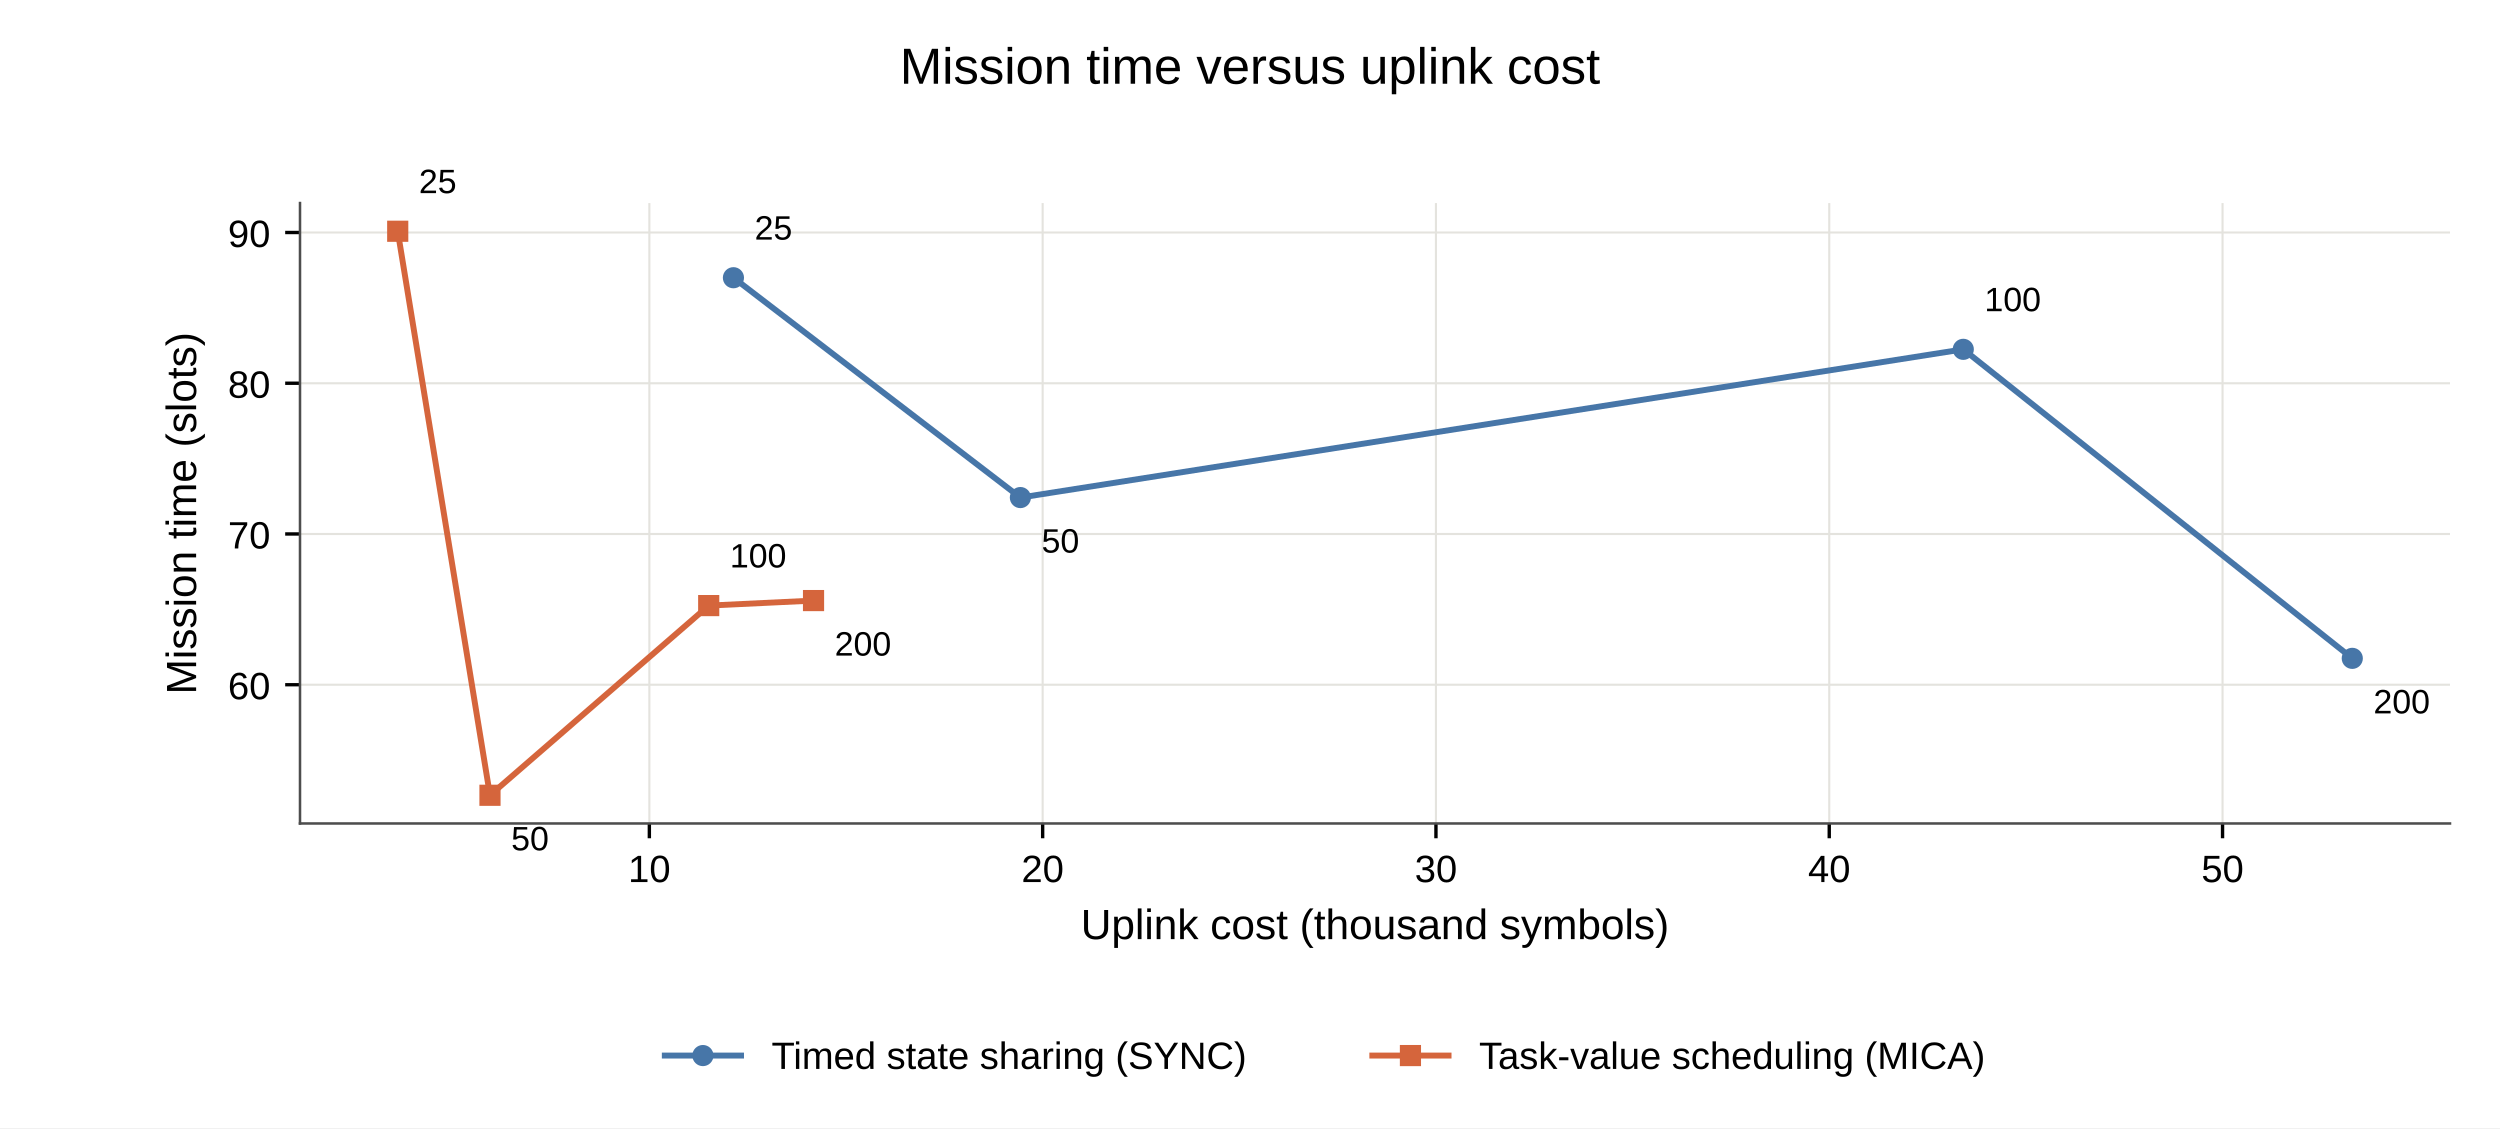
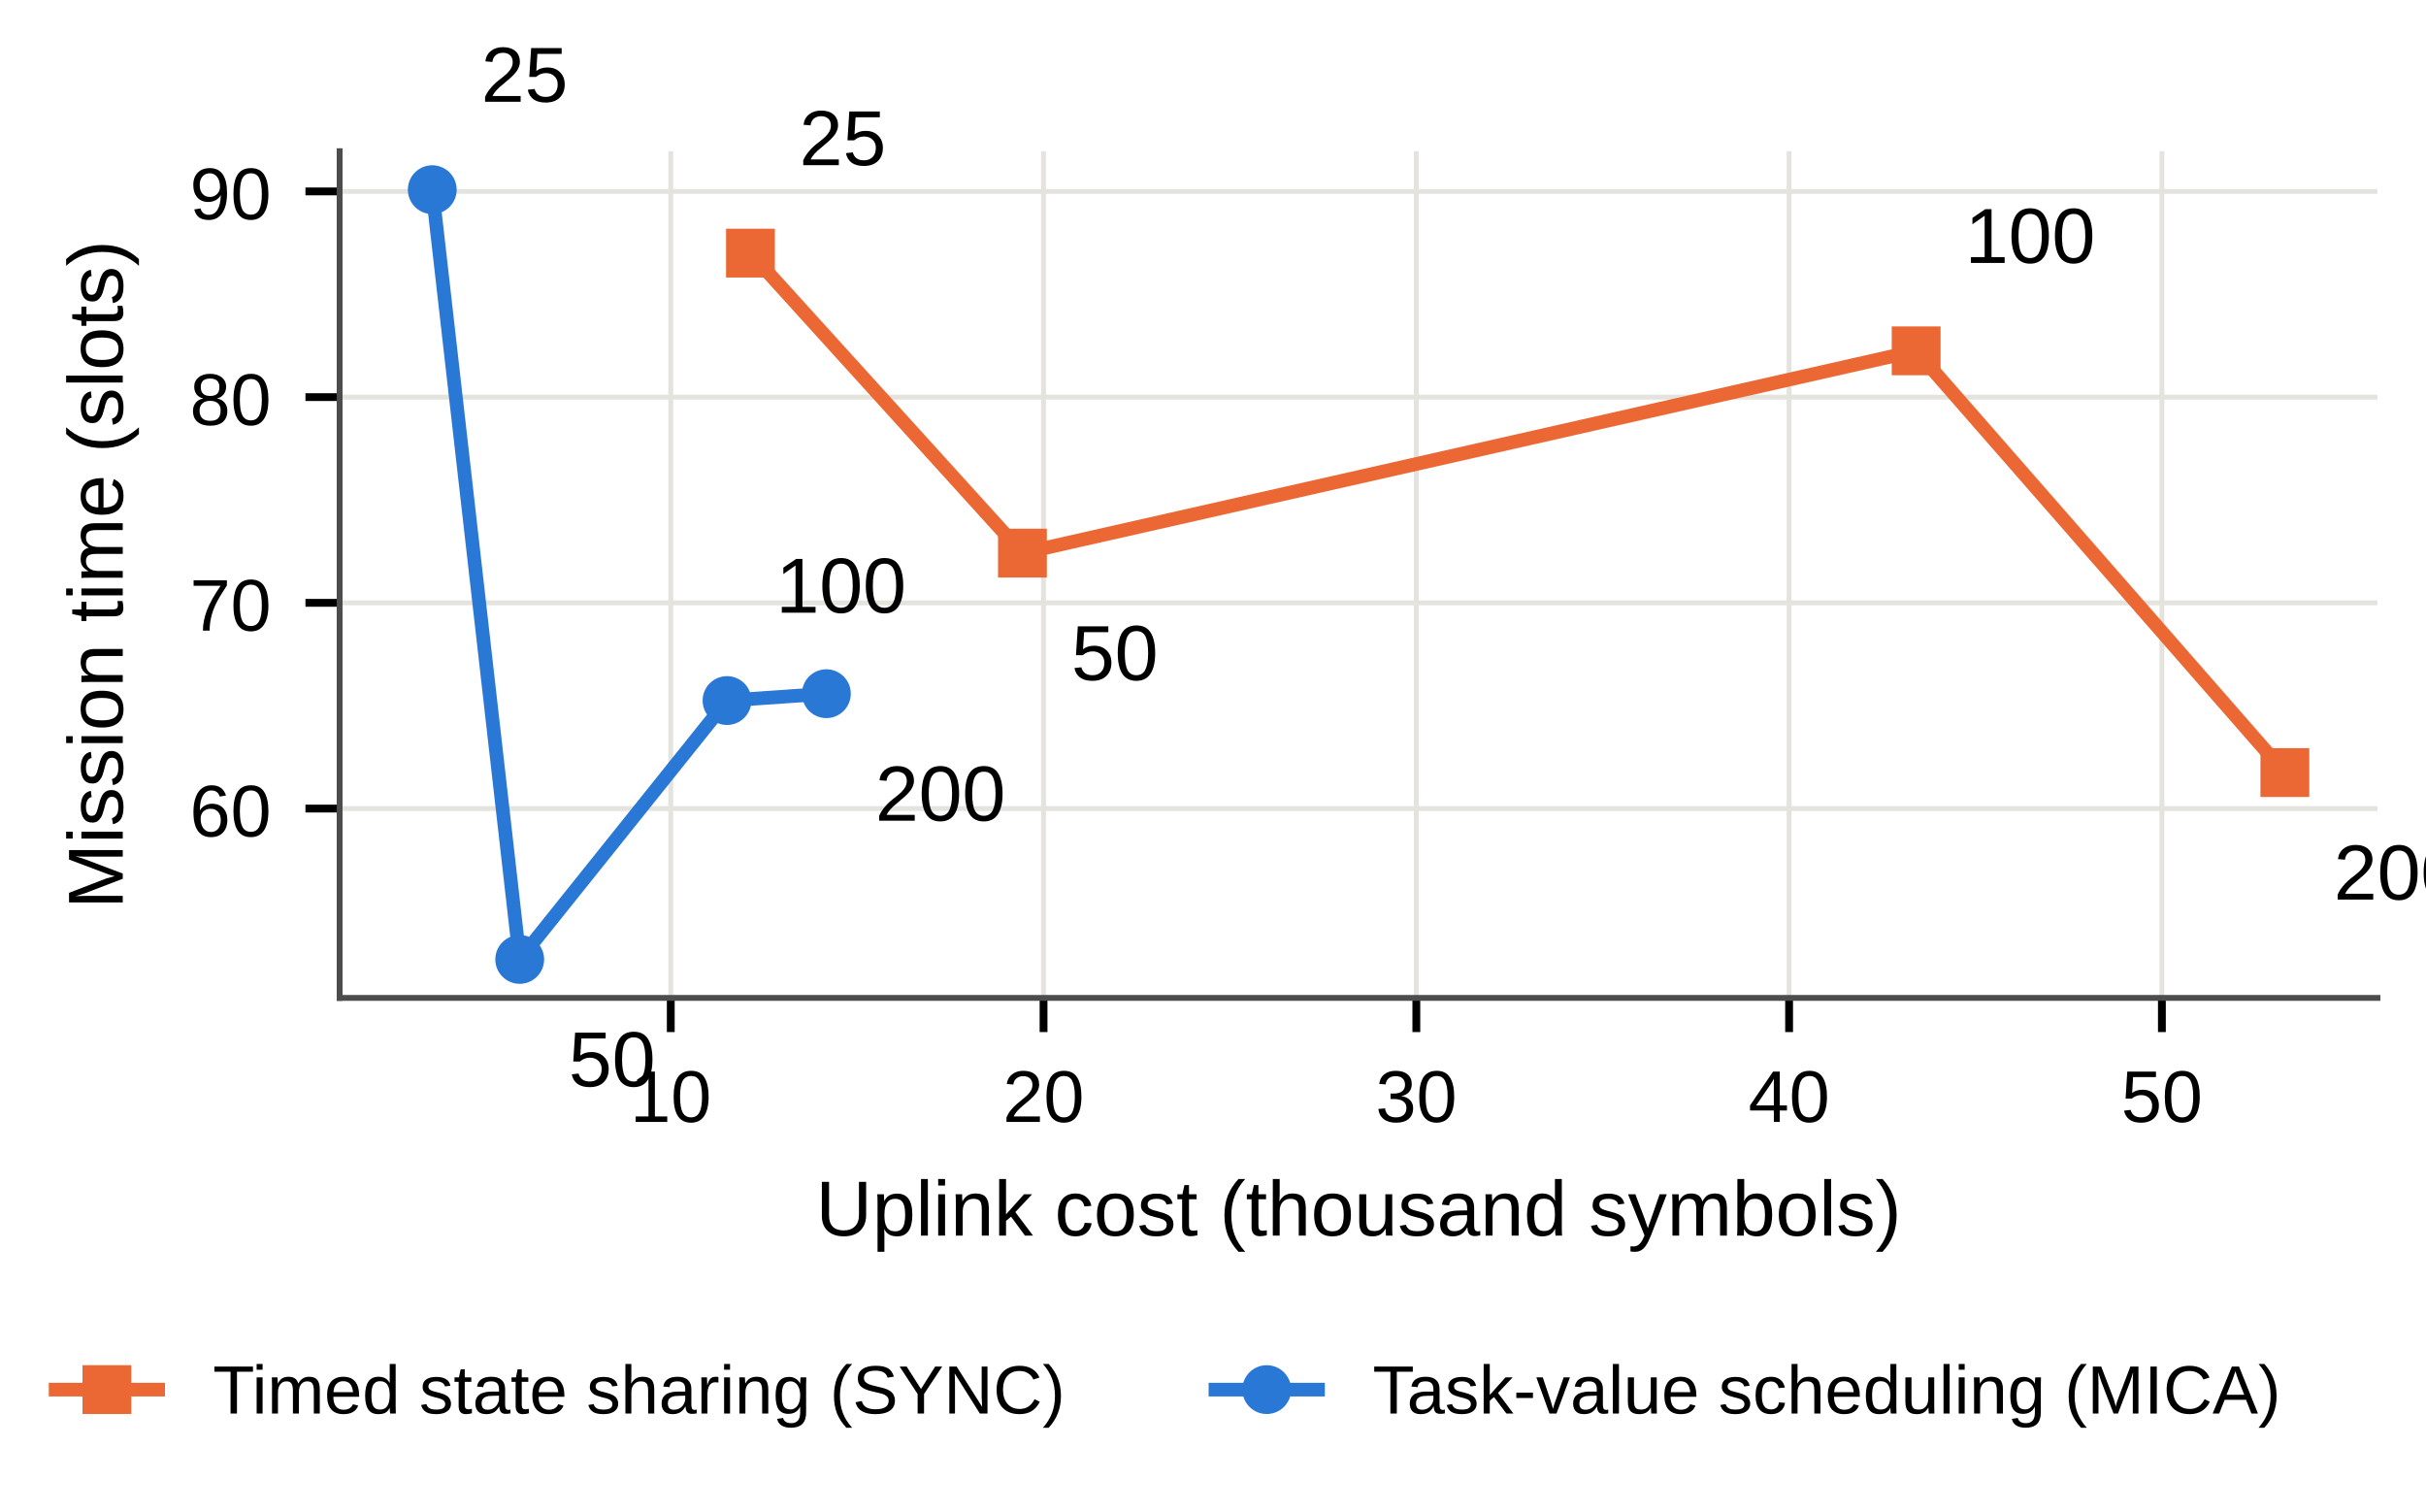
- <svg xmlns="http://www.w3.org/2000/svg" xmlns:xlink="http://www.w3.org/1999/xlink" width="590.4pt" height="266.4pt" viewBox="0 0 590.4 266.4" version="1.1">
+ <svg xmlns="http://www.w3.org/2000/svg" xmlns:xlink="http://www.w3.org/1999/xlink" width="248.4pt" height="154.8pt" viewBox="0 0 248.4 154.8" version="1.1">
  <defs>
    <style type="text/css">*{stroke-linejoin: round; stroke-linecap: butt}</style>
  </defs>
  <g id="figure_1">
    <g id="patch_1">
-       <path d="M 0 266.4  L 590.4 266.4  L 590.4 0  L 0 0  z " style="fill: #ffffff" />
+       <path d="M 0 154.8  L 248.4 154.8  L 248.4 0  L 0 0  z " style="fill: #ffffff" />
    </g>
    <g id="axes_1">
      <g id="patch_2">
-         <path d="M 70.848 194.472  L 578.592 194.472  L 578.592 47.952  L 70.848 47.952  z " style="fill: #ffffff" />
+         <path d="M 34.776 102.168  L 243.432 102.168  L 243.432 15.48  L 34.776 15.48  z " style="fill: #ffffff" />
      </g>
      <g id="matplotlib.axis_1">
        <g id="xtick_1">
          <g id="line2d_1">
-             <path d="M 153.351 194.472  L 153.351 47.952  " clip-path="url(#pe5249be730)" style="fill: none; stroke: #e4e3de; stroke-width: 0.5; stroke-linecap: square" />
+             <path d="M 68.68 102.168  L 68.68 15.48  " clip-path="url(#p27257aeec2)" style="fill: none; stroke: #e4e3de; stroke-width: 0.5; stroke-linecap: square" />
          </g>
          <g id="line2d_2">
            <defs>
-               <path id="meaee591552" d="M 0 0  L 0 3.5  " style="stroke: #000000; stroke-width: 0.8" />
+               <path id="m9ad77fd5ea" d="M 0 0  L 0 3.5  " style="stroke: #000000; stroke-width: 0.8" />
            </defs>
            <g>
-               <use xlink:href="#meaee591552" x="153.351" y="194.472" style="stroke: #000000; stroke-width: 0.8" />
+               <use xlink:href="#m9ad77fd5ea" x="68.68" y="102.168" style="stroke: #000000; stroke-width: 0.8" />
            </g>
          </g>
          <g id="text_1">
-             <text style="font-size: 9px; font-family: 'Arial', 'DejaVu Sans', 'Liberation Sans', sans-serif; text-anchor: middle" x="153.351" y="208.311" transform="rotate(-0 153.3512 208.3106)">10</text>
+             <text style="font-size: 7.5px; font-family: 'Arial', 'DejaVu Sans', 'Liberation Sans', sans-serif; text-anchor: middle" x="68.68" y="114.867" transform="rotate(-0 68.68047 114.8668)">10</text>
          </g>
        </g>
        <g id="xtick_2">
          <g id="line2d_3">
-             <path d="M 246.233 194.472  L 246.233 47.952  " clip-path="url(#pe5249be730)" style="fill: none; stroke: #e4e3de; stroke-width: 0.5; stroke-linecap: square" />
+             <path d="M 106.85 102.168  L 106.85 15.48  " clip-path="url(#p27257aeec2)" style="fill: none; stroke: #e4e3de; stroke-width: 0.5; stroke-linecap: square" />
          </g>
          <g id="line2d_4">
            <g>
-               <use xlink:href="#meaee591552" x="246.233" y="194.472" style="stroke: #000000; stroke-width: 0.8" />
+               <use xlink:href="#m9ad77fd5ea" x="106.85" y="102.168" style="stroke: #000000; stroke-width: 0.8" />
            </g>
          </g>
          <g id="text_2">
-             <text style="font-size: 9px; font-family: 'Arial', 'DejaVu Sans', 'Liberation Sans', sans-serif; text-anchor: middle" x="246.233" y="208.311" transform="rotate(-0 246.2326 208.3106)">20</text>
+             <text style="font-size: 7.5px; font-family: 'Arial', 'DejaVu Sans', 'Liberation Sans', sans-serif; text-anchor: middle" x="106.85" y="114.867" transform="rotate(-0 106.8498 114.8668)">20</text>
          </g>
        </g>
        <g id="xtick_3">
          <g id="line2d_5">
-             <path d="M 339.114 194.472  L 339.114 47.952  " clip-path="url(#pe5249be730)" style="fill: none; stroke: #e4e3de; stroke-width: 0.5; stroke-linecap: square" />
+             <path d="M 145.019 102.168  L 145.019 15.48  " clip-path="url(#p27257aeec2)" style="fill: none; stroke: #e4e3de; stroke-width: 0.5; stroke-linecap: square" />
          </g>
          <g id="line2d_6">
            <g>
-               <use xlink:href="#meaee591552" x="339.114" y="194.472" style="stroke: #000000; stroke-width: 0.8" />
+               <use xlink:href="#m9ad77fd5ea" x="145.019" y="102.168" style="stroke: #000000; stroke-width: 0.8" />
            </g>
          </g>
          <g id="text_3">
-             <text style="font-size: 9px; font-family: 'Arial', 'DejaVu Sans', 'Liberation Sans', sans-serif; text-anchor: middle" x="339.114" y="208.311" transform="rotate(-0 339.1139 208.3106)">30</text>
+             <text style="font-size: 7.5px; font-family: 'Arial', 'DejaVu Sans', 'Liberation Sans', sans-serif; text-anchor: middle" x="145.019" y="114.867" transform="rotate(-0 145.0191 114.8668)">30</text>
          </g>
        </g>
        <g id="xtick_4">
          <g id="line2d_7">
-             <path d="M 431.995 194.472  L 431.995 47.952  " clip-path="url(#pe5249be730)" style="fill: none; stroke: #e4e3de; stroke-width: 0.5; stroke-linecap: square" />
+             <path d="M 183.188 102.168  L 183.188 15.48  " clip-path="url(#p27257aeec2)" style="fill: none; stroke: #e4e3de; stroke-width: 0.5; stroke-linecap: square" />
          </g>
          <g id="line2d_8">
            <g>
-               <use xlink:href="#meaee591552" x="431.995" y="194.472" style="stroke: #000000; stroke-width: 0.8" />
+               <use xlink:href="#m9ad77fd5ea" x="183.188" y="102.168" style="stroke: #000000; stroke-width: 0.8" />
            </g>
          </g>
          <g id="text_4">
-             <text style="font-size: 9px; font-family: 'Arial', 'DejaVu Sans', 'Liberation Sans', sans-serif; text-anchor: middle" x="431.995" y="208.311" transform="rotate(-0 431.9952 208.3106)">40</text>
+             <text style="font-size: 7.5px; font-family: 'Arial', 'DejaVu Sans', 'Liberation Sans', sans-serif; text-anchor: middle" x="183.188" y="114.867" transform="rotate(-0 183.1885 114.8668)">40</text>
          </g>
        </g>
        <g id="xtick_5">
          <g id="line2d_9">
-             <path d="M 524.877 194.472  L 524.877 47.952  " clip-path="url(#pe5249be730)" style="fill: none; stroke: #e4e3de; stroke-width: 0.5; stroke-linecap: square" />
+             <path d="M 221.358 102.168  L 221.358 15.48  " clip-path="url(#p27257aeec2)" style="fill: none; stroke: #e4e3de; stroke-width: 0.5; stroke-linecap: square" />
          </g>
          <g id="line2d_10">
            <g>
-               <use xlink:href="#meaee591552" x="524.877" y="194.472" style="stroke: #000000; stroke-width: 0.8" />
+               <use xlink:href="#m9ad77fd5ea" x="221.358" y="102.168" style="stroke: #000000; stroke-width: 0.8" />
            </g>
          </g>
          <g id="text_5">
-             <text style="font-size: 9px; font-family: 'Arial', 'DejaVu Sans', 'Liberation Sans', sans-serif; text-anchor: middle" x="524.877" y="208.311" transform="rotate(-0 524.8766 208.3106)">50</text>
+             <text style="font-size: 7.5px; font-family: 'Arial', 'DejaVu Sans', 'Liberation Sans', sans-serif; text-anchor: middle" x="221.358" y="114.867" transform="rotate(-0 221.3578 114.8668)">50</text>
          </g>
        </g>
        <g id="text_6">
-           <text style="font-size: 10px; font-family: 'Arial', 'DejaVu Sans', 'Liberation Sans', sans-serif; text-anchor: middle" x="324.72" y="221.781" transform="rotate(-0 324.72 221.7808)">Uplink cost (thousand symbols)</text>
+           <text style="font-size: 8px; font-family: 'Arial', 'DejaVu Sans', 'Liberation Sans', sans-serif; text-anchor: middle" x="139.104" y="126.505" transform="rotate(-0 139.104 126.5053)">Uplink cost (thousand symbols)</text>
        </g>
      </g>
      <g id="matplotlib.axis_2">
        <g id="ytick_1">
          <g id="line2d_11">
-             <path d="M 70.848 161.706  L 578.592 161.706  " clip-path="url(#pe5249be730)" style="fill: none; stroke: #e4e3de; stroke-width: 0.5; stroke-linecap: square" />
+             <path d="M 34.776 82.782  L 243.432 82.782  " clip-path="url(#p27257aeec2)" style="fill: none; stroke: #e4e3de; stroke-width: 0.5; stroke-linecap: square" />
          </g>
          <g id="line2d_12">
            <defs>
-               <path id="mc101bb9b0b" d="M 0 0  L -3.5 0  " style="stroke: #000000; stroke-width: 0.8" />
+               <path id="mc49b03edfa" d="M 0 0  L -3.5 0  " style="stroke: #000000; stroke-width: 0.8" />
            </defs>
            <g>
-               <use xlink:href="#mc101bb9b0b" x="70.848" y="161.706" style="stroke: #000000; stroke-width: 0.8" />
+               <use xlink:href="#mc49b03edfa" x="34.776" y="82.782" style="stroke: #000000; stroke-width: 0.8" />
            </g>
          </g>
          <g id="text_7">
-             <text style="font-size: 9px; font-family: 'Arial', 'DejaVu Sans', 'Liberation Sans', sans-serif; text-anchor: end" x="63.848" y="165.125" transform="rotate(-0 63.848 165.1253)">60</text>
+             <text style="font-size: 7.5px; font-family: 'Arial', 'DejaVu Sans', 'Liberation Sans', sans-serif; text-anchor: end" x="27.776" y="85.632" transform="rotate(-0 27.776 85.63153)">60</text>
          </g>
        </g>
        <g id="ytick_2">
          <g id="line2d_13">
-             <path d="M 70.848 126.107  L 578.592 126.107  " clip-path="url(#pe5249be730)" style="fill: none; stroke: #e4e3de; stroke-width: 0.5; stroke-linecap: square" />
+             <path d="M 34.776 61.72  L 243.432 61.72  " clip-path="url(#p27257aeec2)" style="fill: none; stroke: #e4e3de; stroke-width: 0.5; stroke-linecap: square" />
          </g>
          <g id="line2d_14">
            <g>
-               <use xlink:href="#mc101bb9b0b" x="70.848" y="126.107" style="stroke: #000000; stroke-width: 0.8" />
+               <use xlink:href="#mc49b03edfa" x="34.776" y="61.72" style="stroke: #000000; stroke-width: 0.8" />
            </g>
          </g>
          <g id="text_8">
-             <text style="font-size: 9px; font-family: 'Arial', 'DejaVu Sans', 'Liberation Sans', sans-serif; text-anchor: end" x="63.848" y="129.526" transform="rotate(-0 63.848 129.5262)">70</text>
+             <text style="font-size: 7.5px; font-family: 'Arial', 'DejaVu Sans', 'Liberation Sans', sans-serif; text-anchor: end" x="27.776" y="64.569" transform="rotate(-0 27.776 64.56945)">70</text>
          </g>
        </g>
        <g id="ytick_3">
          <g id="line2d_15">
-             <path d="M 70.848 90.508  L 578.592 90.508  " clip-path="url(#pe5249be730)" style="fill: none; stroke: #e4e3de; stroke-width: 0.5; stroke-linecap: square" />
+             <path d="M 34.776 40.658  L 243.432 40.658  " clip-path="url(#p27257aeec2)" style="fill: none; stroke: #e4e3de; stroke-width: 0.5; stroke-linecap: square" />
          </g>
          <g id="line2d_16">
            <g>
-               <use xlink:href="#mc101bb9b0b" x="70.848" y="90.508" style="stroke: #000000; stroke-width: 0.8" />
+               <use xlink:href="#mc49b03edfa" x="34.776" y="40.658" style="stroke: #000000; stroke-width: 0.8" />
            </g>
          </g>
          <g id="text_9">
-             <text style="font-size: 9px; font-family: 'Arial', 'DejaVu Sans', 'Liberation Sans', sans-serif; text-anchor: end" x="63.848" y="93.927" transform="rotate(-0 63.848 93.92706)">80</text>
+             <text style="font-size: 7.5px; font-family: 'Arial', 'DejaVu Sans', 'Liberation Sans', sans-serif; text-anchor: end" x="27.776" y="43.507" transform="rotate(-0 27.776 43.50737)">80</text>
          </g>
        </g>
        <g id="ytick_4">
          <g id="line2d_17">
-             <path d="M 70.848 54.909  L 578.592 54.909  " clip-path="url(#pe5249be730)" style="fill: none; stroke: #e4e3de; stroke-width: 0.5; stroke-linecap: square" />
+             <path d="M 34.776 19.596  L 243.432 19.596  " clip-path="url(#p27257aeec2)" style="fill: none; stroke: #e4e3de; stroke-width: 0.5; stroke-linecap: square" />
          </g>
          <g id="line2d_18">
            <g>
-               <use xlink:href="#mc101bb9b0b" x="70.848" y="54.909" style="stroke: #000000; stroke-width: 0.8" />
+               <use xlink:href="#mc49b03edfa" x="34.776" y="19.596" style="stroke: #000000; stroke-width: 0.8" />
            </g>
          </g>
          <g id="text_10">
-             <text style="font-size: 9px; font-family: 'Arial', 'DejaVu Sans', 'Liberation Sans', sans-serif; text-anchor: end" x="63.848" y="58.328" transform="rotate(-0 63.848 58.32796)">90</text>
+             <text style="font-size: 7.5px; font-family: 'Arial', 'DejaVu Sans', 'Liberation Sans', sans-serif; text-anchor: end" x="27.776" y="22.445" transform="rotate(-0 27.776 22.4453)">90</text>
          </g>
        </g>
        <g id="text_11">
-           <text style="font-size: 10px; font-family: 'Arial', 'DejaVu Sans', 'Liberation Sans', sans-serif; text-anchor: middle" x="46.316" y="121.212" transform="rotate(-90 46.31581 121.212)">Mission time (slots)</text>
+           <text style="font-size: 8px; font-family: 'Arial', 'DejaVu Sans', 'Liberation Sans', sans-serif; text-anchor: middle" x="12.569" y="58.824" transform="rotate(-90 12.5685 58.824)">Mission time (slots)</text>
        </g>
      </g>
      <g id="line2d_19">
-         <path d="M 173.208 65.588  L 240.975 117.504  L 463.648 82.498  L 555.513 155.476  " clip-path="url(#pe5249be730)" style="fill: none; stroke: #4776a8; stroke-width: 1.4; stroke-linecap: square" />
+         <path d="M 76.841 25.915  L 104.689 56.63  L 196.196 35.919  L 233.948 79.096  " clip-path="url(#p27257aeec2)" style="fill: none; stroke: #eb6834; stroke-width: 1.4; stroke-linecap: square" />
        <defs>
-           <path id="me2e5c0da14" d="M 0 2  C 0.53 2 1.039 1.789 1.414 1.414  C 1.789 1.039 2 0.53 2 0  C 2 -0.53 1.789 -1.039 1.414 -1.414  C 1.039 -1.789 0.53 -2 0 -2  C -0.53 -2 -1.039 -1.789 -1.414 -1.414  C -1.789 -1.039 -2 -0.53 -2 0  C -2 0.53 -1.789 1.039 -1.414 1.414  C -1.039 1.789 -0.53 2 0 2  z " style="stroke: #4776a8" />
+           <path id="mf889304ca5" d="M -2 2  L 2 2  L 2 -2  L -2 -2  z " style="stroke: #eb6834; stroke-linejoin: miter" />
        </defs>
-         <g clip-path="url(#pe5249be730)">
-           <use xlink:href="#me2e5c0da14" x="173.208" y="65.588" style="fill: #4776a8; stroke: #4776a8" />
-           <use xlink:href="#me2e5c0da14" x="240.975" y="117.504" style="fill: #4776a8; stroke: #4776a8" />
-           <use xlink:href="#me2e5c0da14" x="463.648" y="82.498" style="fill: #4776a8; stroke: #4776a8" />
-           <use xlink:href="#me2e5c0da14" x="555.513" y="155.476" style="fill: #4776a8; stroke: #4776a8" />
+         <g clip-path="url(#p27257aeec2)">
+           <use xlink:href="#mf889304ca5" x="76.841" y="25.915" style="fill: #eb6834; stroke: #eb6834; stroke-linejoin: miter" />
+           <use xlink:href="#mf889304ca5" x="104.689" y="56.63" style="fill: #eb6834; stroke: #eb6834; stroke-linejoin: miter" />
+           <use xlink:href="#mf889304ca5" x="196.196" y="35.919" style="fill: #eb6834; stroke: #eb6834; stroke-linejoin: miter" />
+           <use xlink:href="#mf889304ca5" x="233.948" y="79.096" style="fill: #eb6834; stroke: #eb6834; stroke-linejoin: miter" />
        </g>
      </g>
      <g id="line2d_20">
-         <path d="M 93.927 54.612  L 115.715 187.812  L 167.369 143.016  L 192.123 141.83  " clip-path="url(#pe5249be730)" style="fill: none; stroke: #d5653c; stroke-width: 1.4; stroke-linecap: square" />
+         <path d="M 44.26 19.42  L 53.214 98.228  L 74.441 71.725  L 84.614 71.022  " clip-path="url(#p27257aeec2)" style="fill: none; stroke: #2a78d6; stroke-width: 1.4; stroke-linecap: square" />
        <defs>
-           <path id="ma2381ef6cc" d="M -2 2  L 2 2  L 2 -2  L -2 -2  z " style="stroke: #d5653c; stroke-linejoin: miter" />
+           <path id="m45b53ff834" d="M 0 2  C 0.53 2 1.039 1.789 1.414 1.414  C 1.789 1.039 2 0.53 2 0  C 2 -0.53 1.789 -1.039 1.414 -1.414  C 1.039 -1.789 0.53 -2 0 -2  C -0.53 -2 -1.039 -1.789 -1.414 -1.414  C -1.789 -1.039 -2 -0.53 -2 0  C -2 0.53 -1.789 1.039 -1.414 1.414  C -1.039 1.789 -0.53 2 0 2  z " style="stroke: #2a78d6" />
        </defs>
-         <g clip-path="url(#pe5249be730)">
-           <use xlink:href="#ma2381ef6cc" x="93.927" y="54.612" style="fill: #d5653c; stroke: #d5653c; stroke-linejoin: miter" />
-           <use xlink:href="#ma2381ef6cc" x="115.715" y="187.812" style="fill: #d5653c; stroke: #d5653c; stroke-linejoin: miter" />
-           <use xlink:href="#ma2381ef6cc" x="167.369" y="143.016" style="fill: #d5653c; stroke: #d5653c; stroke-linejoin: miter" />
-           <use xlink:href="#ma2381ef6cc" x="192.123" y="141.83" style="fill: #d5653c; stroke: #d5653c; stroke-linejoin: miter" />
+         <g clip-path="url(#p27257aeec2)">
+           <use xlink:href="#m45b53ff834" x="44.26" y="19.42" style="fill: #2a78d6; stroke: #2a78d6" />
+           <use xlink:href="#m45b53ff834" x="53.214" y="98.228" style="fill: #2a78d6; stroke: #2a78d6" />
+           <use xlink:href="#m45b53ff834" x="74.441" y="71.725" style="fill: #2a78d6; stroke: #2a78d6" />
+           <use xlink:href="#m45b53ff834" x="84.614" y="71.022" style="fill: #2a78d6; stroke: #2a78d6" />
        </g>
      </g>
      <g id="patch_3">
-         <path d="M 70.848 194.472  L 70.848 47.952  " style="fill: none; stroke: #4d4d4d; stroke-width: 0.6; stroke-linejoin: miter; stroke-linecap: square" />
+         <path d="M 34.776 102.168  L 34.776 15.48  " style="fill: none; stroke: #4d4d4d; stroke-width: 0.6; stroke-linejoin: miter; stroke-linecap: square" />
      </g>
      <g id="patch_4">
-         <path d="M 70.848 194.472  L 578.592 194.472  " style="fill: none; stroke: #4d4d4d; stroke-width: 0.6; stroke-linejoin: miter; stroke-linecap: square" />
+         <path d="M 34.776 102.168  L 243.432 102.168  " style="fill: none; stroke: #4d4d4d; stroke-width: 0.6; stroke-linejoin: miter; stroke-linecap: square" />
      </g>
      <g id="text_12">
-         <text style="font-size: 8px; font-family: 'Arial', 'DejaVu Sans', 'Liberation Sans', sans-serif; text-anchor: start" x="178.208" y="56.588" transform="rotate(-0 178.2085 56.58839)">25</text>
+         <text style="font-size: 8px; font-family: 'Arial', 'DejaVu Sans', 'Liberation Sans', sans-serif; text-anchor: start" x="81.841" y="16.915" transform="rotate(-0 81.84075 16.9145)">25</text>
      </g>
      <g id="text_13">
-         <text style="font-size: 8px; font-family: 'Arial', 'DejaVu Sans', 'Liberation Sans', sans-serif; text-anchor: start" x="245.975" y="130.504" transform="rotate(-0 245.9755 130.5038)">50</text>
+         <text style="font-size: 8px; font-family: 'Arial', 'DejaVu Sans', 'Liberation Sans', sans-serif; text-anchor: start" x="109.689" y="69.63" transform="rotate(-0 109.6894 69.63003)">50</text>
      </g>
      <g id="text_14">
-         <text style="font-size: 8px; font-family: 'Arial', 'DejaVu Sans', 'Liberation Sans', sans-serif; text-anchor: start" x="468.648" y="73.498" transform="rotate(-0 468.6477 73.49797)">100</text>
+         <text style="font-size: 8px; font-family: 'Arial', 'DejaVu Sans', 'Liberation Sans', sans-serif; text-anchor: start" x="201.196" y="26.919" transform="rotate(-0 201.1959 26.91899)">100</text>
      </g>
      <g id="text_15">
-         <text style="font-size: 8px; font-family: 'Arial', 'DejaVu Sans', 'Liberation Sans', sans-serif; text-anchor: start" x="560.513" y="168.476" transform="rotate(-0 560.5127 168.4761)">200</text>
+         <text style="font-size: 8px; font-family: 'Arial', 'DejaVu Sans', 'Liberation Sans', sans-serif; text-anchor: start" x="238.948" y="92.096" transform="rotate(-0 238.9476 92.09625)">200</text>
      </g>
      <g id="text_16">
-         <text style="font-size: 8px; font-family: 'Arial', 'DejaVu Sans', 'Liberation Sans', sans-serif; text-anchor: start" x="98.927" y="45.612" transform="rotate(-0 98.92727 45.612)">25</text>
+         <text style="font-size: 8px; font-family: 'Arial', 'DejaVu Sans', 'Liberation Sans', sans-serif; text-anchor: start" x="49.26" y="10.42" transform="rotate(-0 49.26036 10.42036)">25</text>
      </g>
      <g id="text_17">
-         <text style="font-size: 8px; font-family: 'Arial', 'DejaVu Sans', 'Liberation Sans', sans-serif; text-anchor: start" x="120.715" y="200.812" transform="rotate(-0 120.7149 200.812)">50</text>
+         <text style="font-size: 8px; font-family: 'Arial', 'DejaVu Sans', 'Liberation Sans', sans-serif; text-anchor: start" x="58.214" y="111.228" transform="rotate(-0 58.21393 111.2276)">50</text>
      </g>
      <g id="text_18">
-         <text style="font-size: 8px; font-family: 'Arial', 'DejaVu Sans', 'Liberation Sans', sans-serif; text-anchor: start" x="172.369" y="134.016" transform="rotate(-0 172.3693 134.0165)">100</text>
+         <text style="font-size: 8px; font-family: 'Arial', 'DejaVu Sans', 'Liberation Sans', sans-serif; text-anchor: start" x="79.441" y="62.725" transform="rotate(-0 79.44117 62.72452)">100</text>
      </g>
      <g id="text_19">
-         <text style="font-size: 8px; font-family: 'Arial', 'DejaVu Sans', 'Liberation Sans', sans-serif; text-anchor: start" x="197.123" y="154.83" transform="rotate(-0 197.123 154.8298)">200</text>
-       </g>
-     </g>
-     <g id="text_20">
-       <text style="font-size: 12px; font-family: 'Arial', 'DejaVu Sans', 'Liberation Sans', sans-serif; text-anchor: middle" x="295.2" y="19.774" transform="rotate(-0 295.2 19.77413)">Mission time versus uplink cost</text>
+         <text style="font-size: 8px; font-family: 'Arial', 'DejaVu Sans', 'Liberation Sans', sans-serif; text-anchor: start" x="89.614" y="84.022" transform="rotate(-0 89.61362 84.02245)">200</text>
+       </g>
    </g>
    <g id="legend_1">
      <g id="line2d_21">
-         <path d="M 157.001 249.282  L 166.001 249.282  L 175.001 249.282  " style="fill: none; stroke: #4776a8; stroke-width: 1.4; stroke-linecap: square" />
+         <path d="M 5.694 142.272  L 10.944 142.272  L 16.194 142.272  " style="fill: none; stroke: #eb6834; stroke-width: 1.4; stroke-linecap: square" />
        <g>
-           <use xlink:href="#me2e5c0da14" x="166.001" y="249.282" style="fill: #4776a8; stroke: #4776a8" />
+           <use xlink:href="#mf889304ca5" x="10.944" y="142.272" style="fill: #eb6834; stroke: #eb6834; stroke-linejoin: miter" />
+         </g>
+       </g>
+       <g id="text_20">
+         <text style="font-size: 7px; font-family: 'Arial', 'DejaVu Sans', 'Liberation Sans', sans-serif; text-anchor: start" x="21.794" y="144.722" transform="rotate(-0 21.79383 144.7222)">Timed state sharing (SYNC)</text>
+       </g>
+       <g id="line2d_22">
+         <path d="M 124.452 142.272  L 129.702 142.272  L 134.952 142.272  " style="fill: none; stroke: #2a78d6; stroke-width: 1.4; stroke-linecap: square" />
+         <g>
+           <use xlink:href="#m45b53ff834" x="129.702" y="142.272" style="fill: #2a78d6; stroke: #2a78d6" />
        </g>
      </g>
      <g id="text_21">
-         <text style="font-size: 9px; font-family: 'Arial', 'DejaVu Sans', 'Liberation Sans', sans-serif; text-anchor: start" x="182.201" y="252.432" transform="rotate(-0 182.2009 252.4323)">Timed state sharing (SYNC)</text>
-       </g>
-       <g id="line2d_22">
-         <path d="M 324.09 249.282  L 333.09 249.282  L 342.09 249.282  " style="fill: none; stroke: #d5653c; stroke-width: 1.4; stroke-linecap: square" />
-         <g>
-           <use xlink:href="#ma2381ef6cc" x="333.09" y="249.282" style="fill: #d5653c; stroke: #d5653c; stroke-linejoin: miter" />
-         </g>
-       </g>
-       <g id="text_22">
-         <text style="font-size: 9px; font-family: 'Arial', 'DejaVu Sans', 'Liberation Sans', sans-serif; text-anchor: start" x="349.29" y="252.432" transform="rotate(-0 349.2901 252.4323)">Task-value scheduling (MICA)</text>
+         <text style="font-size: 7px; font-family: 'Arial', 'DejaVu Sans', 'Liberation Sans', sans-serif; text-anchor: start" x="140.552" y="144.722" transform="rotate(-0 140.5521 144.7222)">Task-value scheduling (MICA)</text>
      </g>
    </g>
  </g>
  <defs>
-     <clipPath id="pe5249be730">
-       <rect x="70.848" y="47.952" width="507.744" height="146.52" />
+     <clipPath id="p27257aeec2">
+       <rect x="34.776" y="15.48" width="208.656" height="86.688" />
    </clipPath>
  </defs>
</svg>
